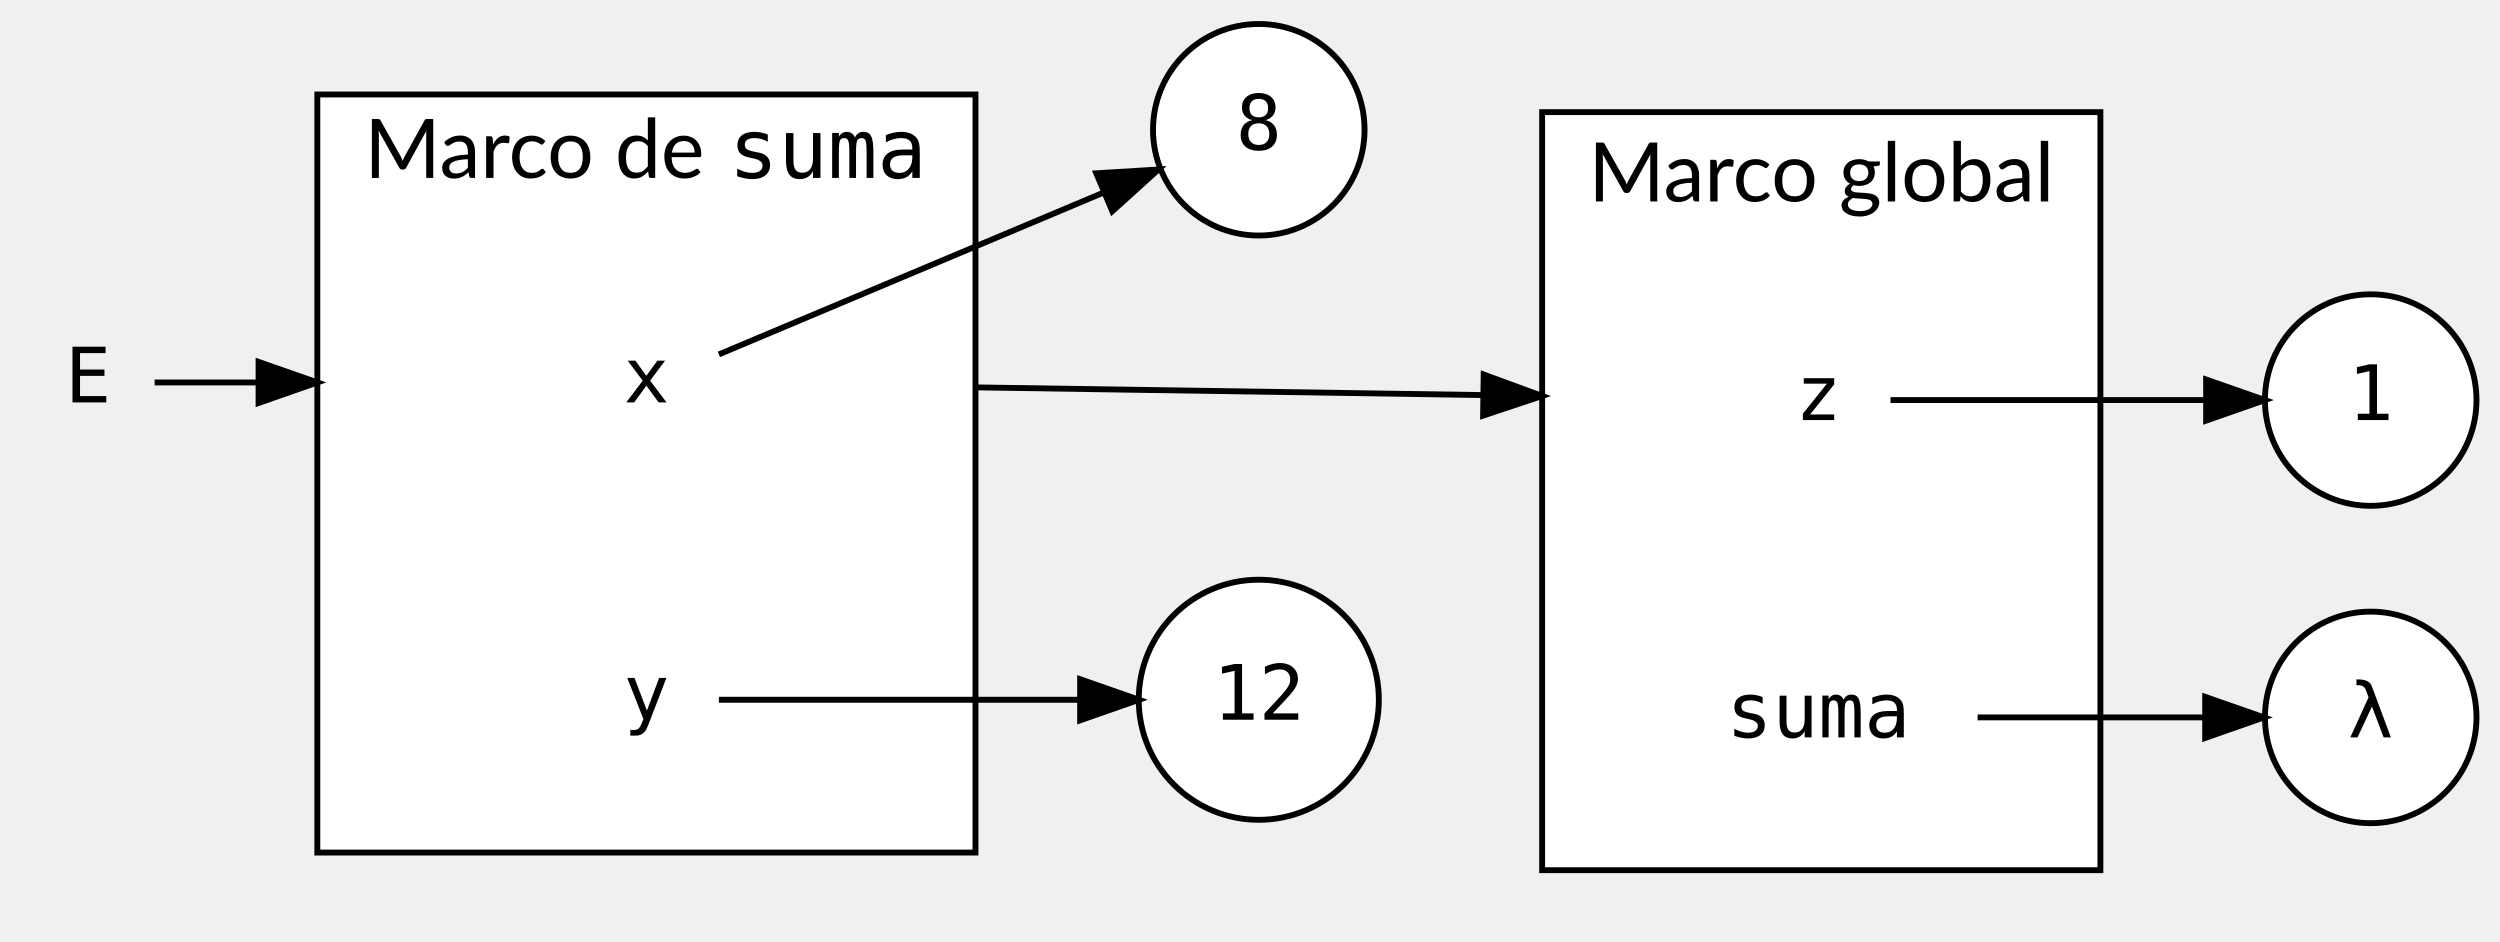
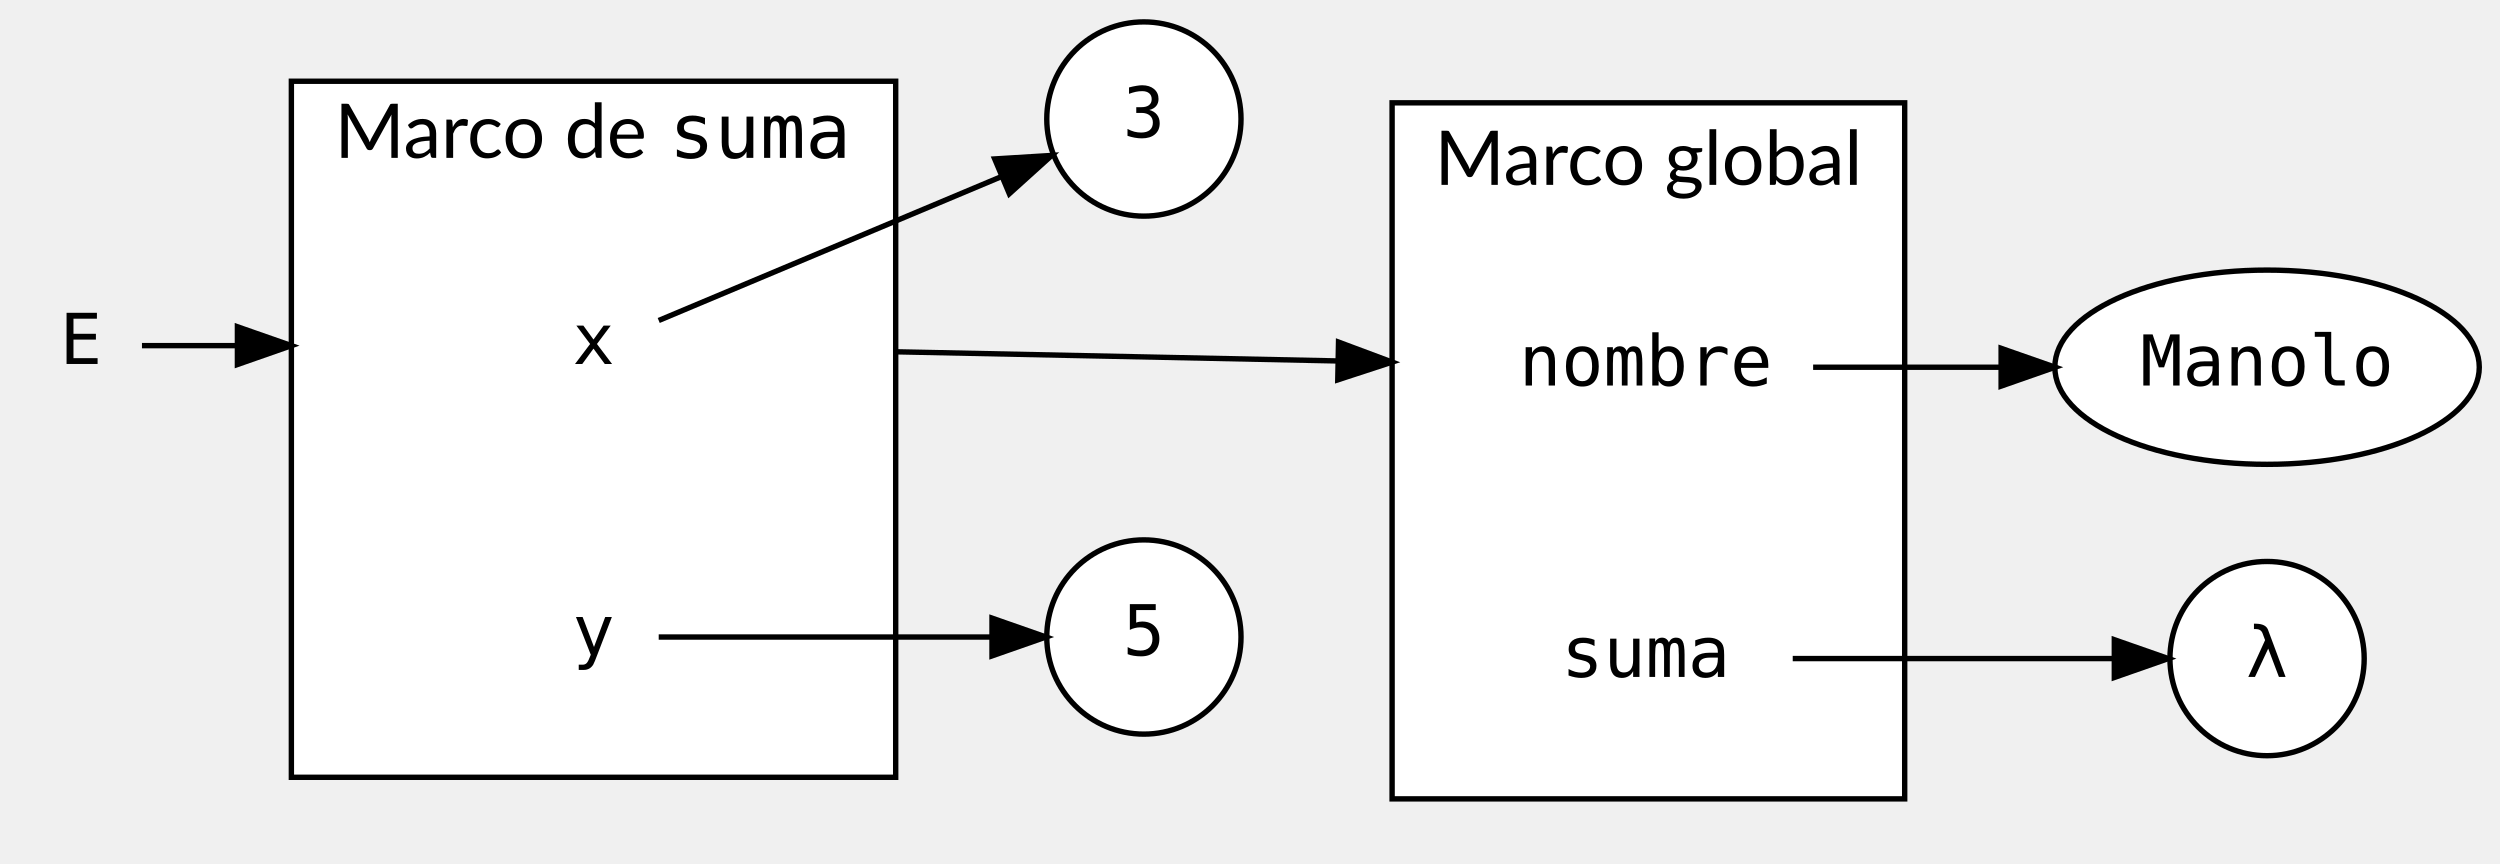
- <svg xmlns="http://www.w3.org/2000/svg" width="425pt" height="160pt" viewBox="0.00 0.00 425.43 160.00">
+ <svg xmlns="http://www.w3.org/2000/svg" width="463pt" height="160pt" viewBox="0.00 0.00 463.33 160.00">
  <g id="graph0" class="graph" transform="scale(1 1) rotate(0) translate(4 156)">
    <g id="clust1" class="cluster">
-       <polygon fill="white" stroke="black" points="258.43,-8 258.43,-137 353.43,-137 353.43,-8 258.43,-8" />
-       <text text-anchor="middle" x="305.93" y="-121.8" font-family="Lato" font-size="14.00">Marco global</text>
+       <polygon fill="white" stroke="black" points="254,-8 254,-137 349,-137 349,-8 254,-8" />
+       <text text-anchor="middle" x="301.5" y="-121.8" font-family="Lato" font-size="14.00">Marco global</text>
    </g>
    <g id="clust2" class="cluster">
-       <polygon fill="white" stroke="black" points="50,-11 50,-140 162,-140 162,-11 50,-11" />
-       <text text-anchor="start" x="58" y="-125.8" font-family="Lato" font-size="14.00">Marco de </text>
-       <text text-anchor="start" x="120" y="-125.8" font-family="monospace" font-size="14.00">suma</text>
+       <polygon fill="white" stroke="black" points="50,-12 50,-141 162,-141 162,-12 50,-12" />
+       <text text-anchor="start" x="58" y="-126.8" font-family="Lato" font-size="14.00">Marco de </text>
+       <text text-anchor="start" x="120" y="-126.8" font-family="monospace" font-size="14.00">suma</text>
    </g>
    <g id="node1" class="node">
-       <ellipse fill="white" stroke="black" cx="399.43" cy="-88" rx="18" ry="18" />
-       <text text-anchor="middle" x="399.43" y="-84.6" font-family="monospace" font-size="13.00">1</text>
+       <ellipse fill="white" stroke="black" cx="416.16" cy="-88" rx="39.33" ry="18" />
+       <text text-anchor="middle" x="416.16" y="-84.6" font-family="monospace" font-size="13.00">Manolo</text>
    </g>
    <g id="node2" class="node">
-       <ellipse fill="white" stroke="black" cx="210.21" cy="-134" rx="18" ry="18" />
-       <text text-anchor="middle" x="210.21" y="-130.6" font-family="monospace" font-size="13.00">8</text>
+       <ellipse fill="white" stroke="black" cx="208" cy="-134" rx="18" ry="18" />
+       <text text-anchor="middle" x="208" y="-130.6" font-family="monospace" font-size="13.00">3</text>
    </g>
    <g id="node3" class="node">
-       <ellipse fill="white" stroke="black" cx="210.21" cy="-37" rx="20.43" ry="20.43" />
-       <text text-anchor="middle" x="210.21" y="-33.6" font-family="monospace" font-size="13.00">12</text>
+       <ellipse fill="white" stroke="black" cx="208" cy="-38" rx="18" ry="18" />
+       <text text-anchor="middle" x="208" y="-34.6" font-family="monospace" font-size="13.00">5</text>
    </g>
    <g id="node4" class="node">
-       <polygon fill="transparent" stroke="transparent" points="317.43,-106 293.43,-106 293.43,-70 317.43,-70 317.43,-106" />
-       <text text-anchor="middle" x="305.43" y="-84.6" font-family="monospace" font-size="13.00">z</text>
+       <polygon fill="transparent" stroke="transparent" points="332,-106 270,-106 270,-70 332,-70 332,-106" />
+       <text text-anchor="middle" x="301" y="-84.6" font-family="monospace" font-size="13.00">nombre</text>
    </g>
    <g id="edge2" class="edge">
-       <path fill="none" stroke="black" d="M317.71,-88C330.96,-88 353.41,-88 371.27,-88" />
-       <polygon fill="black" stroke="black" points="371.42,-91.5 381.42,-88 371.42,-84.5 371.42,-91.5" />
+       <path fill="none" stroke="black" d="M332.03,-88C342.66,-88 354.92,-88 366.69,-88" />
+       <polygon fill="black" stroke="black" points="366.87,-91.5 376.87,-88 366.87,-84.5 366.87,-91.5" />
    </g>
    <g id="node5" class="node">
-       <polygon fill="transparent" stroke="transparent" points="332.43,-52 278.43,-52 278.43,-16 332.43,-16 332.43,-52" />
-       <text text-anchor="middle" x="305.43" y="-30.6" font-family="monospace" font-size="13.00">suma</text>
+       <polygon fill="transparent" stroke="transparent" points="328,-52 274,-52 274,-16 328,-16 328,-52" />
+       <text text-anchor="middle" x="301" y="-30.6" font-family="monospace" font-size="13.00">suma</text>
    </g>
    <g id="node6" class="node">
-       <ellipse fill="white" stroke="black" cx="399.43" cy="-34" rx="18" ry="18" />
-       <text text-anchor="middle" x="399.43" y="-30.6" font-family="monospace" font-size="13.00">λ</text>
+       <ellipse fill="white" stroke="black" cx="416.16" cy="-34" rx="18" ry="18" />
+       <text text-anchor="middle" x="416.16" y="-30.6" font-family="monospace" font-size="13.00">λ</text>
    </g>
    <g id="edge1" class="edge">
-       <path fill="none" stroke="black" d="M332.54,-34C344.62,-34 358.97,-34 371.18,-34" />
-       <polygon fill="black" stroke="black" points="371.26,-37.5 381.26,-34 371.26,-30.5 371.26,-37.5" />
+       <path fill="none" stroke="black" d="M328.25,-34C346.07,-34 369.58,-34 387.66,-34" />
+       <polygon fill="black" stroke="black" points="387.85,-37.5 397.85,-34 387.85,-30.5 387.85,-37.5" />
    </g>
    <g id="node7" class="node">
-       <polygon fill="transparent" stroke="transparent" points="118,-109 94,-109 94,-73 118,-73 118,-109" />
-       <text text-anchor="middle" x="106" y="-87.6" font-family="monospace" font-size="13.00">x</text>
+       <polygon fill="transparent" stroke="transparent" points="118,-110 94,-110 94,-74 118,-74 118,-110" />
+       <text text-anchor="middle" x="106" y="-88.6" font-family="monospace" font-size="13.00">x</text>
    </g>
    <g id="edge3" class="edge">
-       <path fill="none" stroke="black" d="M118.33,-95.77C134.03,-102.37 162.85,-114.5 183.84,-123.33" />
-       <polygon fill="black" stroke="black" points="182.56,-126.59 193.14,-127.24 185.28,-120.13 182.56,-126.59" />
+       <path fill="none" stroke="black" d="M118.08,-96.66C133.29,-103.04 161.07,-114.71 181.55,-123.31" />
+       <polygon fill="black" stroke="black" points="180.35,-126.6 190.92,-127.25 183.06,-120.15 180.35,-126.6" />
    </g>
    <g id="edge5" class="edge">
-       <path fill="none" stroke="black" d="M162,-90.16C188.94,-89.75 221.33,-89.26 248.41,-88.85" />
-       <polygon fill="black" stroke="black" points="248.48,-92.35 258.43,-88.7 248.38,-85.35 248.48,-92.35" />
+       <path fill="none" stroke="black" d="M162,-90.86C187.67,-90.33 218.19,-89.7 243.99,-89.16" />
+       <polygon fill="black" stroke="black" points="244.07,-92.66 254,-88.95 243.93,-85.66 244.07,-92.66" />
    </g>
    <g id="node8" class="node">
-       <polygon fill="transparent" stroke="transparent" points="118,-55 94,-55 94,-19 118,-19 118,-55" />
-       <text text-anchor="middle" x="106" y="-33.6" font-family="monospace" font-size="13.00">y</text>
+       <polygon fill="transparent" stroke="transparent" points="118,-56 94,-56 94,-20 118,-20 118,-56" />
+       <text text-anchor="middle" x="106" y="-34.6" font-family="monospace" font-size="13.00">y</text>
    </g>
    <g id="edge4" class="edge">
-       <path fill="none" stroke="black" d="M118.33,-37C133.02,-37 159.2,-37 179.7,-37" />
-       <polygon fill="black" stroke="black" points="179.81,-40.5 189.81,-37 179.81,-33.5 179.81,-40.5" />
+       <path fill="none" stroke="black" d="M118.08,-38C132.83,-38 159.38,-38 179.64,-38" />
+       <polygon fill="black" stroke="black" points="179.85,-41.5 189.85,-38 179.85,-34.5 179.85,-41.5" />
    </g>
    <g id="node9" class="node">
-       <polygon fill="transparent" stroke="transparent" points="22,-109 0,-109 0,-73 22,-73 22,-109" />
-       <text text-anchor="middle" x="11" y="-87.6" font-family="monospace" font-size="13.00">E</text>
+       <polygon fill="transparent" stroke="transparent" points="22,-110 0,-110 0,-74 22,-74 22,-110" />
+       <text text-anchor="middle" x="11" y="-88.6" font-family="monospace" font-size="13.00">E</text>
    </g>
    <g id="edge6" class="edge">
-       <path fill="none" stroke="black" d="M22.31,-91C27.06,-91 33.14,-91 39.83,-91" />
-       <polygon fill="black" stroke="black" points="40,-94.5 50,-91 40,-87.5 40,-94.5" />
+       <path fill="none" stroke="black" d="M22.31,-92C27.06,-92 33.14,-92 39.83,-92" />
+       <polygon fill="black" stroke="black" points="40,-95.5 50,-92 40,-88.5 40,-95.5" />
    </g>
  </g>
</svg>
